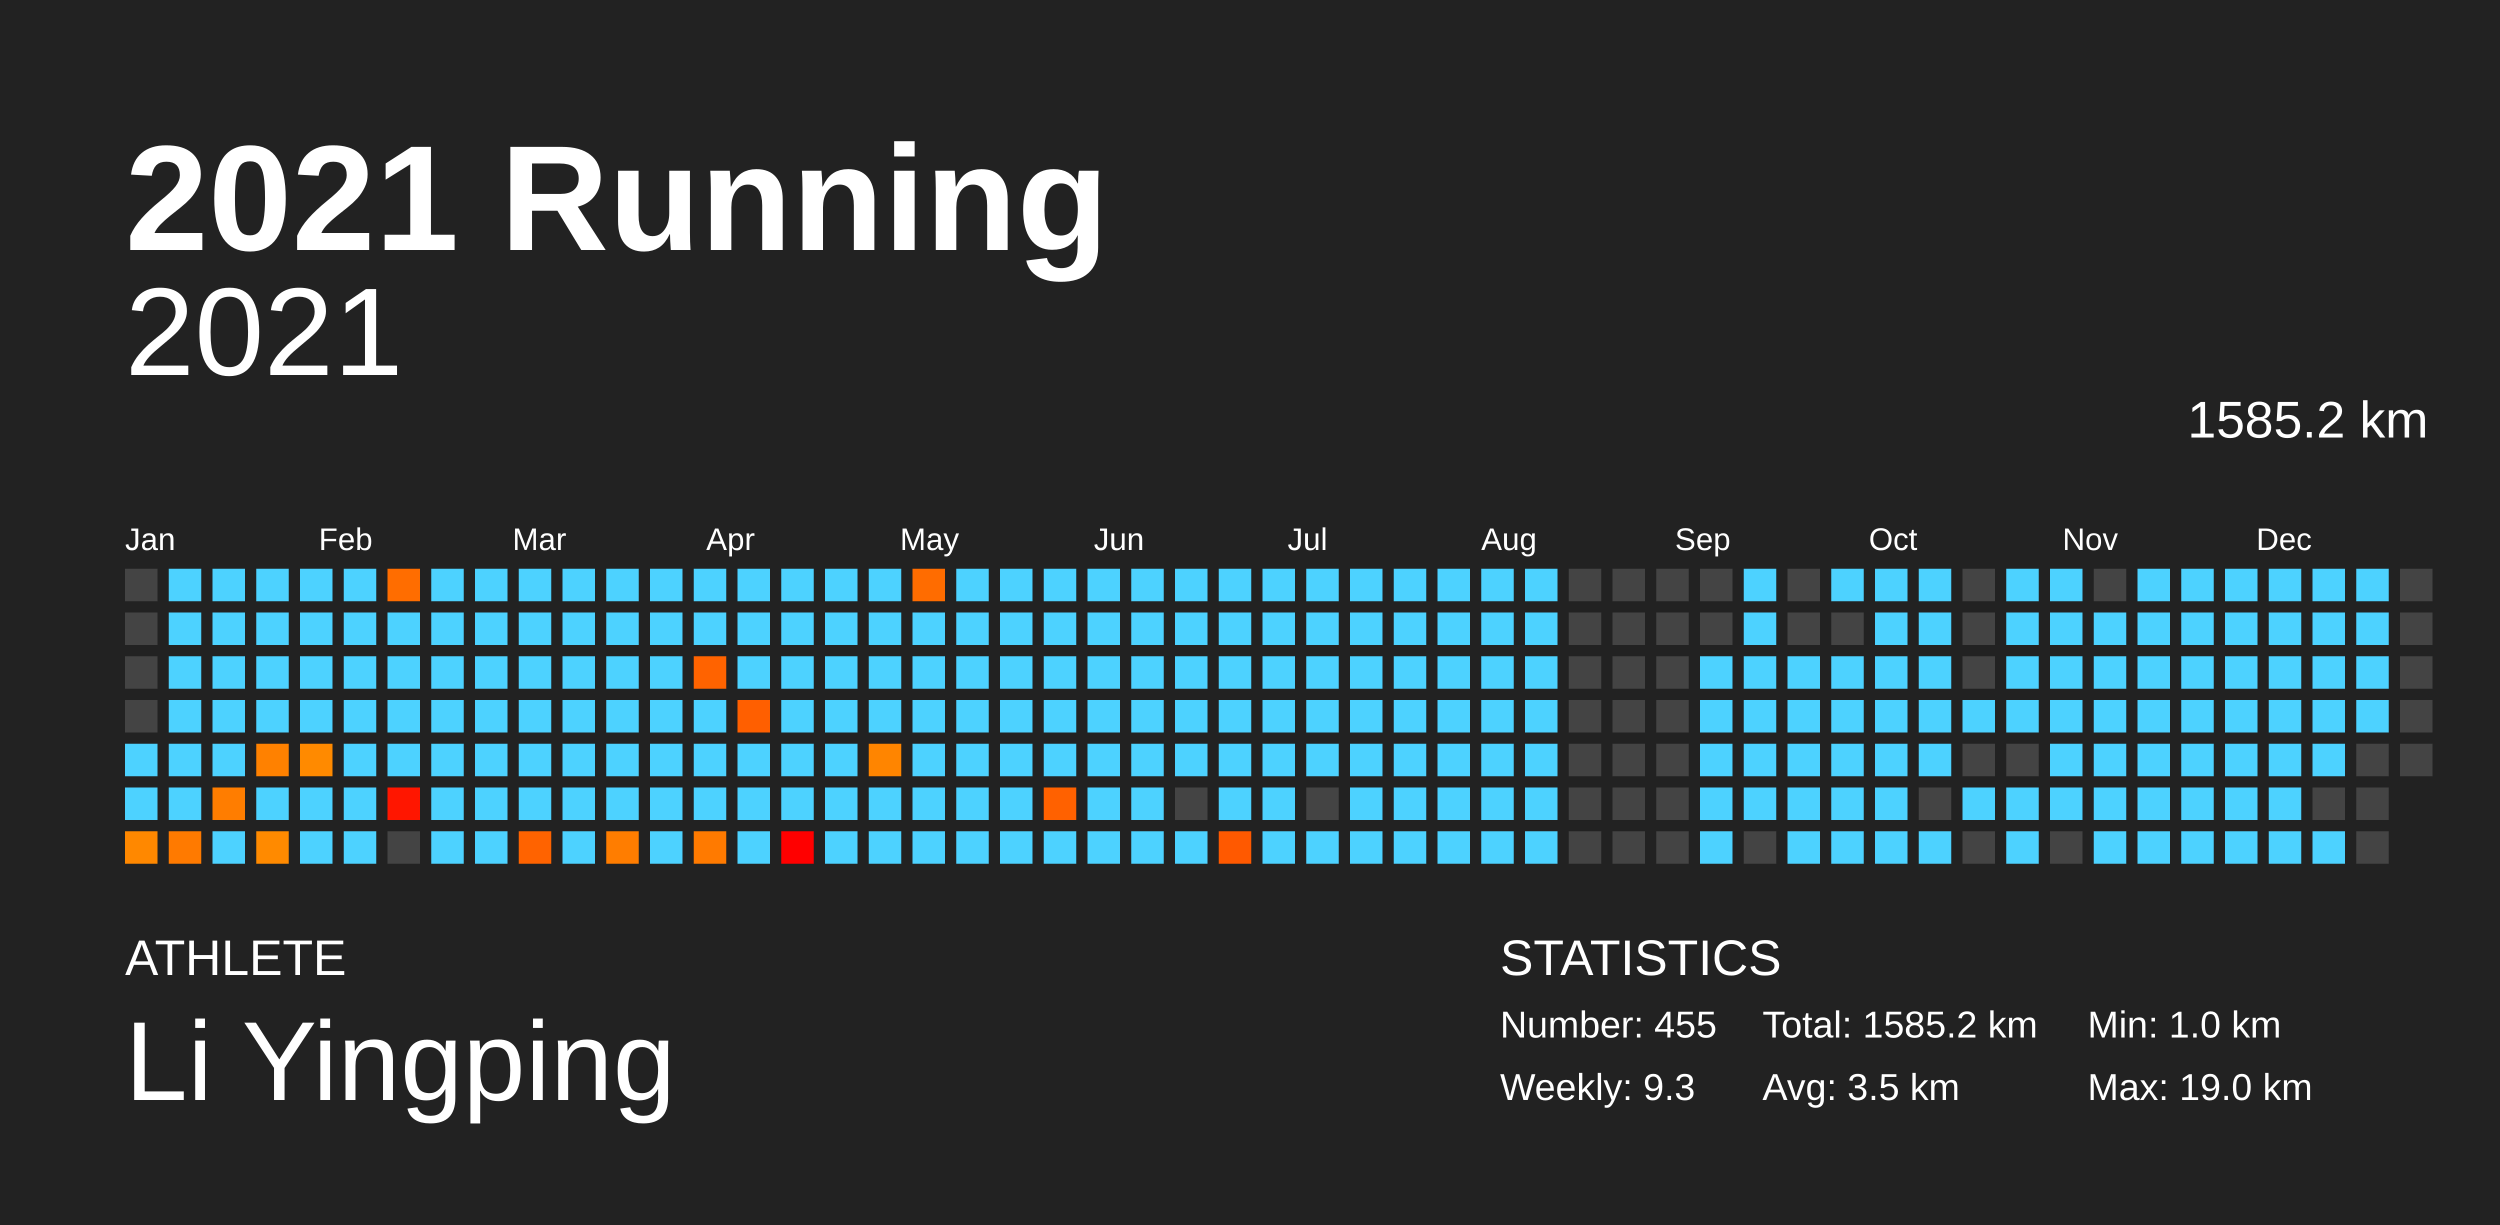
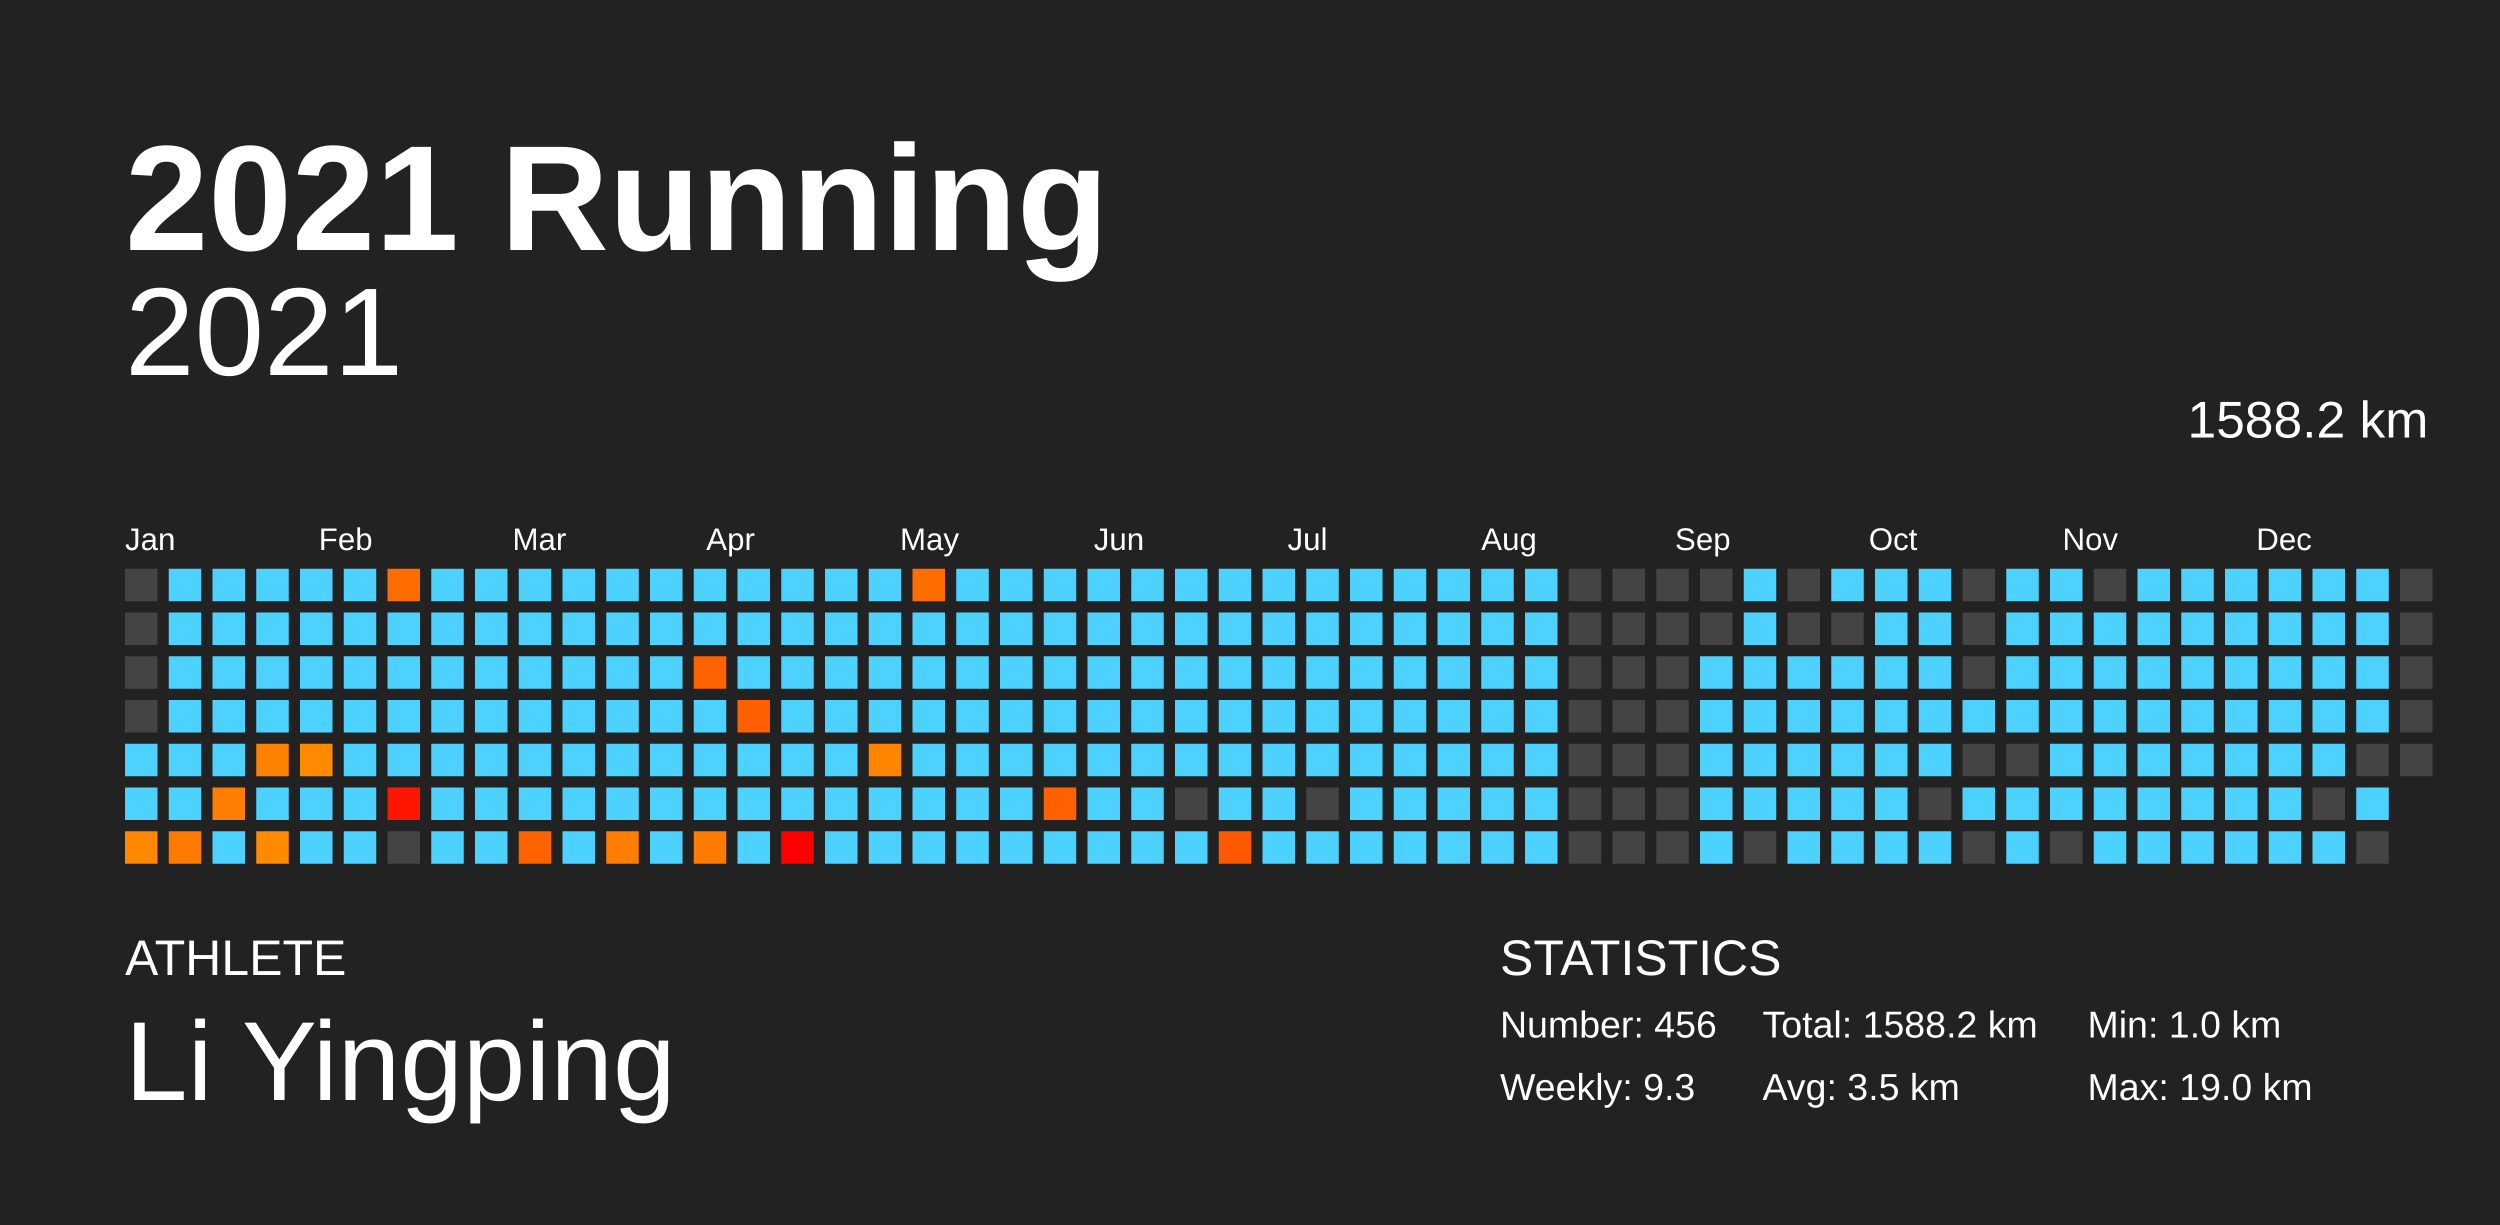
<svg xmlns="http://www.w3.org/2000/svg" baseProfile="full" height="98mm" version="1.1" viewBox="0,0,200,98" width="200mm">
  <defs />
  <rect fill="#222222" height="98" width="200" x="0" y="0" />
  <text fill="#FFFFFF" style="font-size:12px; font-family:Arial; font-weight:bold;" x="10" y="20">2021 Running</text>
  <text fill="#FFFFFF" style="font-size:4px; font-family:Arial" x="10" y="78">ATHLETE</text>
  <text fill="#FFFFFF" style="font-size:9px; font-family:Arial" x="10" y="88">Li Yingping</text>
  <text fill="#FFFFFF" style="font-size:4px; font-family:Arial" x="120" y="78">STATISTICS</text>
-   <text fill="#FFFFFF" style="font-size:3px; font-family:Arial" x="120" y="83">Number: 455</text>
+   <text fill="#FFFFFF" style="font-size:3px; font-family:Arial" x="120" y="83">Number: 456</text>
  <text fill="#FFFFFF" style="font-size:3px; font-family:Arial" x="120" y="88">Weekly: 9.3</text>
-   <text fill="#FFFFFF" style="font-size:3px; font-family:Arial" x="141" y="83">Total: 1585.2 km</text>
+   <text fill="#FFFFFF" style="font-size:3px; font-family:Arial" x="141" y="83">Total: 1588.2 km</text>
  <text fill="#FFFFFF" style="font-size:3px; font-family:Arial" x="141" y="88">Avg: 3.5 km</text>
  <text fill="#FFFFFF" style="font-size:3px; font-family:Arial" x="167" y="83">Min: 1.0 km</text>
  <text fill="#FFFFFF" style="font-size:3px; font-family:Arial" x="167" y="88">Max: 19.0 km</text>
  <text alignment-baseline="hanging" fill="#FFFFFF" style="font-size:10.0px; font-family:Arial;" x="10" y="30">2021</text>
-   <text alignment-baseline="hanging" fill="#FFFFFF" style="font-size:4.125px; font-family:Arial;" x="175" y="35">1585.2 km</text>
+   <text alignment-baseline="hanging" fill="#FFFFFF" style="font-size:4.125px; font-family:Arial;" x="175" y="35">1588.2 km</text>
  <text fill="#FFFFFF" style="font-size:2.5px; font-family:Arial" x="10.0" y="44">Jan</text>
  <text fill="#FFFFFF" style="font-size:2.5px; font-family:Arial" x="25.5" y="44">Feb</text>
  <text fill="#FFFFFF" style="font-size:2.5px; font-family:Arial" x="41.0" y="44">Mar</text>
  <text fill="#FFFFFF" style="font-size:2.5px; font-family:Arial" x="56.5" y="44">Apr</text>
  <text fill="#FFFFFF" style="font-size:2.5px; font-family:Arial" x="72.0" y="44">May</text>
  <text fill="#FFFFFF" style="font-size:2.5px; font-family:Arial" x="87.5" y="44">Jun</text>
  <text fill="#FFFFFF" style="font-size:2.5px; font-family:Arial" x="103.0" y="44">Jul</text>
  <text fill="#FFFFFF" style="font-size:2.5px; font-family:Arial" x="118.5" y="44">Aug</text>
  <text fill="#FFFFFF" style="font-size:2.5px; font-family:Arial" x="134.0" y="44">Sep</text>
  <text fill="#FFFFFF" style="font-size:2.5px; font-family:Arial" x="149.5" y="44">Oct</text>
  <text fill="#FFFFFF" style="font-size:2.5px; font-family:Arial" x="165.0" y="44">Nov</text>
  <text fill="#FFFFFF" style="font-size:2.5px; font-family:Arial" x="180.5" y="44">Dec</text>
  <rect fill="#444444" height="2.6" width="2.6" x="10.0" y="45.5" />
  <rect fill="#444444" height="2.6" width="2.6" x="10.0" y="49.0" />
  <rect fill="#444444" height="2.6" width="2.6" x="10.0" y="52.5" />
  <rect fill="#444444" height="2.6" width="2.6" x="10.0" y="56.0" />
  <rect fill="#4dd2ff" height="2.6" width="2.6" x="10.0" y="59.5" />
  <rect fill="#4dd2ff" height="2.6" width="2.6" x="10.0" y="63.0" />
  <rect fill="#ff8800" height="2.6" width="2.6" x="10.0" y="66.5" />
  <rect fill="#4dd2ff" height="2.6" width="2.6" x="13.5" y="45.5" />
  <rect fill="#4dd2ff" height="2.6" width="2.6" x="13.5" y="49.0" />
  <rect fill="#4dd2ff" height="2.6" width="2.6" x="13.5" y="52.5" />
  <rect fill="#4dd2ff" height="2.6" width="2.6" x="13.5" y="56.0" />
  <rect fill="#4dd2ff" height="2.6" width="2.6" x="13.5" y="59.5" />
  <rect fill="#4dd2ff" height="2.6" width="2.6" x="13.5" y="63.0" />
  <rect fill="#ff7a00" height="2.6" width="2.6" x="13.5" y="66.5" />
  <rect fill="#4dd2ff" height="2.6" width="2.6" x="17.0" y="45.5" />
  <rect fill="#4dd2ff" height="2.6" width="2.6" x="17.0" y="49.0" />
  <rect fill="#4dd2ff" height="2.6" width="2.6" x="17.0" y="52.5" />
  <rect fill="#4dd2ff" height="2.6" width="2.6" x="17.0" y="56.0" />
  <rect fill="#4dd2ff" height="2.6" width="2.6" x="17.0" y="59.5" />
  <rect fill="#ff7d00" height="2.6" width="2.6" x="17.0" y="63.0" />
  <rect fill="#4dd2ff" height="2.6" width="2.6" x="17.0" y="66.5" />
  <rect fill="#4dd2ff" height="2.6" width="2.6" x="20.5" y="45.5" />
  <rect fill="#4dd2ff" height="2.6" width="2.6" x="20.5" y="49.0" />
  <rect fill="#4dd2ff" height="2.6" width="2.6" x="20.5" y="52.5" />
  <rect fill="#4dd2ff" height="2.6" width="2.6" x="20.5" y="56.0" />
  <rect fill="#ff8100" height="2.6" width="2.6" x="20.5" y="59.5" />
  <rect fill="#4dd2ff" height="2.6" width="2.6" x="20.5" y="63.0" />
  <rect fill="#ff8a00" height="2.6" width="2.6" x="20.5" y="66.5" />
  <rect fill="#4dd2ff" height="2.6" width="2.6" x="24.0" y="45.5" />
  <rect fill="#4dd2ff" height="2.6" width="2.6" x="24.0" y="49.0" />
  <rect fill="#4dd2ff" height="2.6" width="2.6" x="24.0" y="52.5" />
  <rect fill="#4dd2ff" height="2.6" width="2.6" x="24.0" y="56.0" />
  <rect fill="#ff8a00" height="2.6" width="2.6" x="24.0" y="59.5" />
  <rect fill="#4dd2ff" height="2.6" width="2.6" x="24.0" y="63.0" />
  <rect fill="#4dd2ff" height="2.6" width="2.6" x="24.0" y="66.5" />
  <rect fill="#4dd2ff" height="2.6" width="2.6" x="27.5" y="45.5" />
  <rect fill="#4dd2ff" height="2.6" width="2.6" x="27.5" y="49.0" />
  <rect fill="#4dd2ff" height="2.6" width="2.6" x="27.5" y="52.5" />
  <rect fill="#4dd2ff" height="2.6" width="2.6" x="27.5" y="56.0" />
  <rect fill="#4dd2ff" height="2.6" width="2.6" x="27.5" y="59.5" />
  <rect fill="#4dd2ff" height="2.6" width="2.6" x="27.5" y="63.0" />
  <rect fill="#4dd2ff" height="2.6" width="2.6" x="27.5" y="66.5" />
  <rect fill="#ff6d00" height="2.6" width="2.6" x="31.0" y="45.5" />
  <rect fill="#4dd2ff" height="2.6" width="2.6" x="31.0" y="49.0" />
  <rect fill="#4dd2ff" height="2.6" width="2.6" x="31.0" y="52.5" />
  <rect fill="#4dd2ff" height="2.6" width="2.6" x="31.0" y="56.0" />
  <rect fill="#4dd2ff" height="2.6" width="2.6" x="31.0" y="59.5" />
  <rect fill="#ff1600" height="2.6" width="2.6" x="31.0" y="63.0" />
  <rect fill="#444444" height="2.6" width="2.6" x="31.0" y="66.5" />
  <rect fill="#4dd2ff" height="2.6" width="2.6" x="34.5" y="45.5" />
  <rect fill="#4dd2ff" height="2.6" width="2.6" x="34.5" y="49.0" />
  <rect fill="#4dd2ff" height="2.6" width="2.6" x="34.5" y="52.5" />
  <rect fill="#4dd2ff" height="2.6" width="2.6" x="34.5" y="56.0" />
  <rect fill="#4dd2ff" height="2.6" width="2.6" x="34.5" y="59.5" />
  <rect fill="#4dd2ff" height="2.6" width="2.6" x="34.5" y="63.0" />
  <rect fill="#4dd2ff" height="2.6" width="2.6" x="34.5" y="66.5" />
  <rect fill="#4dd2ff" height="2.6" width="2.6" x="38.0" y="45.5" />
  <rect fill="#4dd2ff" height="2.6" width="2.6" x="38.0" y="49.0" />
  <rect fill="#4dd2ff" height="2.6" width="2.6" x="38.0" y="52.5" />
  <rect fill="#4dd2ff" height="2.6" width="2.6" x="38.0" y="56.0" />
  <rect fill="#4dd2ff" height="2.6" width="2.6" x="38.0" y="59.5" />
  <rect fill="#4dd2ff" height="2.6" width="2.6" x="38.0" y="63.0" />
  <rect fill="#4dd2ff" height="2.6" width="2.6" x="38.0" y="66.5" />
  <rect fill="#4dd2ff" height="2.6" width="2.6" x="41.5" y="45.5" />
  <rect fill="#4dd2ff" height="2.6" width="2.6" x="41.5" y="49.0" />
  <rect fill="#4dd2ff" height="2.6" width="2.6" x="41.5" y="52.5" />
  <rect fill="#4dd2ff" height="2.6" width="2.6" x="41.5" y="56.0" />
  <rect fill="#4dd2ff" height="2.6" width="2.6" x="41.5" y="59.5" />
  <rect fill="#4dd2ff" height="2.6" width="2.6" x="41.5" y="63.0" />
  <rect fill="#ff6300" height="2.6" width="2.6" x="41.5" y="66.5" />
  <rect fill="#4dd2ff" height="2.6" width="2.6" x="45.0" y="45.5" />
  <rect fill="#4dd2ff" height="2.6" width="2.6" x="45.0" y="49.0" />
  <rect fill="#4dd2ff" height="2.6" width="2.6" x="45.0" y="52.5" />
  <rect fill="#4dd2ff" height="2.6" width="2.6" x="45.0" y="56.0" />
  <rect fill="#4dd2ff" height="2.6" width="2.6" x="45.0" y="59.5" />
  <rect fill="#4dd2ff" height="2.6" width="2.6" x="45.0" y="63.0" />
  <rect fill="#4dd2ff" height="2.6" width="2.6" x="45.0" y="66.5" />
  <rect fill="#4dd2ff" height="2.6" width="2.6" x="48.5" y="45.5" />
  <rect fill="#4dd2ff" height="2.6" width="2.6" x="48.5" y="49.0" />
  <rect fill="#4dd2ff" height="2.6" width="2.6" x="48.5" y="52.5" />
  <rect fill="#4dd2ff" height="2.6" width="2.6" x="48.5" y="56.0" />
  <rect fill="#4dd2ff" height="2.6" width="2.6" x="48.5" y="59.5" />
  <rect fill="#4dd2ff" height="2.6" width="2.6" x="48.5" y="63.0" />
  <rect fill="#ff7d00" height="2.6" width="2.6" x="48.5" y="66.5" />
  <rect fill="#4dd2ff" height="2.6" width="2.6" x="52.0" y="45.5" />
  <rect fill="#4dd2ff" height="2.6" width="2.6" x="52.0" y="49.0" />
  <rect fill="#4dd2ff" height="2.6" width="2.6" x="52.0" y="52.5" />
  <rect fill="#4dd2ff" height="2.6" width="2.6" x="52.0" y="56.0" />
  <rect fill="#4dd2ff" height="2.6" width="2.6" x="52.0" y="59.5" />
  <rect fill="#4dd2ff" height="2.6" width="2.6" x="52.0" y="63.0" />
  <rect fill="#4dd2ff" height="2.6" width="2.6" x="52.0" y="66.5" />
  <rect fill="#4dd2ff" height="2.6" width="2.6" x="55.5" y="45.5" />
  <rect fill="#4dd2ff" height="2.6" width="2.6" x="55.5" y="49.0" />
  <rect fill="#ff6300" height="2.6" width="2.6" x="55.5" y="52.5" />
  <rect fill="#4dd2ff" height="2.6" width="2.6" x="55.5" y="56.0" />
  <rect fill="#4dd2ff" height="2.6" width="2.6" x="55.5" y="59.5" />
  <rect fill="#4dd2ff" height="2.6" width="2.6" x="55.5" y="63.0" />
  <rect fill="#ff7a00" height="2.6" width="2.6" x="55.5" y="66.5" />
  <rect fill="#4dd2ff" height="2.6" width="2.6" x="59.0" y="45.5" />
  <rect fill="#4dd2ff" height="2.6" width="2.6" x="59.0" y="49.0" />
  <rect fill="#4dd2ff" height="2.6" width="2.6" x="59.0" y="52.5" />
  <rect fill="#ff5f00" height="2.6" width="2.6" x="59.0" y="56.0" />
  <rect fill="#4dd2ff" height="2.6" width="2.6" x="59.0" y="59.5" />
  <rect fill="#4dd2ff" height="2.6" width="2.6" x="59.0" y="63.0" />
  <rect fill="#4dd2ff" height="2.6" width="2.6" x="59.0" y="66.5" />
  <rect fill="#4dd2ff" height="2.6" width="2.6" x="62.5" y="45.5" />
  <rect fill="#4dd2ff" height="2.6" width="2.6" x="62.5" y="49.0" />
  <rect fill="#4dd2ff" height="2.6" width="2.6" x="62.5" y="52.5" />
  <rect fill="#4dd2ff" height="2.6" width="2.6" x="62.5" y="56.0" />
  <rect fill="#4dd2ff" height="2.6" width="2.6" x="62.5" y="59.5" />
  <rect fill="#4dd2ff" height="2.6" width="2.6" x="62.5" y="63.0" />
  <rect fill="red" height="2.6" width="2.6" x="62.5" y="66.5" />
  <rect fill="#4dd2ff" height="2.6" width="2.6" x="66.0" y="45.5" />
  <rect fill="#4dd2ff" height="2.6" width="2.6" x="66.0" y="49.0" />
  <rect fill="#4dd2ff" height="2.6" width="2.6" x="66.0" y="52.5" />
  <rect fill="#4dd2ff" height="2.6" width="2.6" x="66.0" y="56.0" />
  <rect fill="#4dd2ff" height="2.6" width="2.6" x="66.0" y="59.5" />
  <rect fill="#4dd2ff" height="2.6" width="2.6" x="66.0" y="63.0" />
  <rect fill="#4dd2ff" height="2.6" width="2.6" x="66.0" y="66.5" />
  <rect fill="#4dd2ff" height="2.6" width="2.6" x="69.5" y="45.5" />
  <rect fill="#4dd2ff" height="2.6" width="2.6" x="69.5" y="49.0" />
  <rect fill="#4dd2ff" height="2.6" width="2.6" x="69.5" y="52.5" />
  <rect fill="#4dd2ff" height="2.6" width="2.6" x="69.5" y="56.0" />
  <rect fill="#ff8500" height="2.6" width="2.6" x="69.5" y="59.5" />
  <rect fill="#4dd2ff" height="2.6" width="2.6" x="69.5" y="63.0" />
  <rect fill="#4dd2ff" height="2.6" width="2.6" x="69.5" y="66.5" />
  <rect fill="#ff6c00" height="2.6" width="2.6" x="73.0" y="45.5" />
  <rect fill="#4dd2ff" height="2.6" width="2.6" x="73.0" y="49.0" />
  <rect fill="#4dd2ff" height="2.6" width="2.6" x="73.0" y="52.5" />
  <rect fill="#4dd2ff" height="2.6" width="2.6" x="73.0" y="56.0" />
  <rect fill="#4dd2ff" height="2.6" width="2.6" x="73.0" y="59.5" />
  <rect fill="#4dd2ff" height="2.6" width="2.6" x="73.0" y="63.0" />
  <rect fill="#4dd2ff" height="2.6" width="2.6" x="73.0" y="66.5" />
  <rect fill="#4dd2ff" height="2.6" width="2.6" x="76.5" y="45.5" />
  <rect fill="#4dd2ff" height="2.6" width="2.6" x="76.5" y="49.0" />
  <rect fill="#4dd2ff" height="2.6" width="2.6" x="76.5" y="52.5" />
  <rect fill="#4dd2ff" height="2.6" width="2.6" x="76.5" y="56.0" />
  <rect fill="#4dd2ff" height="2.6" width="2.6" x="76.5" y="59.5" />
  <rect fill="#4dd2ff" height="2.6" width="2.6" x="76.5" y="63.0" />
  <rect fill="#4dd2ff" height="2.6" width="2.6" x="76.5" y="66.5" />
  <rect fill="#4dd2ff" height="2.6" width="2.6" x="80.0" y="45.5" />
  <rect fill="#4dd2ff" height="2.6" width="2.6" x="80.0" y="49.0" />
  <rect fill="#4dd2ff" height="2.6" width="2.6" x="80.0" y="52.5" />
  <rect fill="#4dd2ff" height="2.6" width="2.6" x="80.0" y="56.0" />
  <rect fill="#4dd2ff" height="2.6" width="2.6" x="80.0" y="59.5" />
  <rect fill="#4dd2ff" height="2.6" width="2.6" x="80.0" y="63.0" />
  <rect fill="#4dd2ff" height="2.6" width="2.6" x="80.0" y="66.5" />
  <rect fill="#4dd2ff" height="2.6" width="2.6" x="83.5" y="45.5" />
  <rect fill="#4dd2ff" height="2.6" width="2.6" x="83.5" y="49.0" />
  <rect fill="#4dd2ff" height="2.6" width="2.6" x="83.5" y="52.5" />
  <rect fill="#4dd2ff" height="2.6" width="2.6" x="83.5" y="56.0" />
  <rect fill="#4dd2ff" height="2.6" width="2.6" x="83.5" y="59.5" />
  <rect fill="#ff6100" height="2.6" width="2.6" x="83.5" y="63.0" />
  <rect fill="#4dd2ff" height="2.6" width="2.6" x="83.5" y="66.5" />
  <rect fill="#4dd2ff" height="2.6" width="2.6" x="87.0" y="45.5" />
  <rect fill="#4dd2ff" height="2.6" width="2.6" x="87.0" y="49.0" />
  <rect fill="#4dd2ff" height="2.6" width="2.6" x="87.0" y="52.5" />
  <rect fill="#4dd2ff" height="2.6" width="2.6" x="87.0" y="56.0" />
  <rect fill="#4dd2ff" height="2.6" width="2.6" x="87.0" y="59.5" />
  <rect fill="#4dd2ff" height="2.6" width="2.6" x="87.0" y="63.0" />
  <rect fill="#4dd2ff" height="2.6" width="2.6" x="87.0" y="66.5" />
  <rect fill="#4dd2ff" height="2.6" width="2.6" x="90.5" y="45.5" />
  <rect fill="#4dd2ff" height="2.6" width="2.6" x="90.5" y="49.0" />
  <rect fill="#4dd2ff" height="2.6" width="2.6" x="90.5" y="52.5" />
  <rect fill="#4dd2ff" height="2.6" width="2.6" x="90.5" y="56.0" />
  <rect fill="#4dd2ff" height="2.6" width="2.6" x="90.5" y="59.5" />
  <rect fill="#4dd2ff" height="2.6" width="2.6" x="90.5" y="63.0" />
  <rect fill="#4dd2ff" height="2.6" width="2.6" x="90.5" y="66.5" />
  <rect fill="#4dd2ff" height="2.6" width="2.6" x="94.0" y="45.5" />
  <rect fill="#4dd2ff" height="2.6" width="2.6" x="94.0" y="49.0" />
  <rect fill="#4dd2ff" height="2.6" width="2.6" x="94.0" y="52.5" />
  <rect fill="#4dd2ff" height="2.6" width="2.6" x="94.0" y="56.0" />
  <rect fill="#4dd2ff" height="2.6" width="2.6" x="94.0" y="59.5" />
  <rect fill="#444444" height="2.6" width="2.6" x="94.0" y="63.0" />
  <rect fill="#4dd2ff" height="2.6" width="2.6" x="94.0" y="66.5" />
  <rect fill="#4dd2ff" height="2.6" width="2.6" x="97.5" y="45.5" />
  <rect fill="#4dd2ff" height="2.6" width="2.6" x="97.5" y="49.0" />
  <rect fill="#4dd2ff" height="2.6" width="2.6" x="97.5" y="52.5" />
  <rect fill="#4dd2ff" height="2.6" width="2.6" x="97.5" y="56.0" />
  <rect fill="#4dd2ff" height="2.6" width="2.6" x="97.5" y="59.5" />
  <rect fill="#4dd2ff" height="2.6" width="2.6" x="97.5" y="63.0" />
  <rect fill="#ff5900" height="2.6" width="2.6" x="97.5" y="66.5" />
  <rect fill="#4dd2ff" height="2.6" width="2.6" x="101.0" y="45.5" />
  <rect fill="#4dd2ff" height="2.6" width="2.6" x="101.0" y="49.0" />
  <rect fill="#4dd2ff" height="2.6" width="2.6" x="101.0" y="52.5" />
  <rect fill="#4dd2ff" height="2.6" width="2.6" x="101.0" y="56.0" />
  <rect fill="#4dd2ff" height="2.6" width="2.6" x="101.0" y="59.5" />
  <rect fill="#4dd2ff" height="2.6" width="2.6" x="101.0" y="63.0" />
  <rect fill="#4dd2ff" height="2.6" width="2.6" x="101.0" y="66.5" />
  <rect fill="#4dd2ff" height="2.6" width="2.6" x="104.5" y="45.5" />
  <rect fill="#4dd2ff" height="2.6" width="2.6" x="104.5" y="49.0" />
  <rect fill="#4dd2ff" height="2.6" width="2.6" x="104.5" y="52.5" />
  <rect fill="#4dd2ff" height="2.6" width="2.6" x="104.5" y="56.0" />
  <rect fill="#4dd2ff" height="2.6" width="2.6" x="104.5" y="59.5" />
  <rect fill="#444444" height="2.6" width="2.6" x="104.5" y="63.0" />
  <rect fill="#4dd2ff" height="2.6" width="2.6" x="104.5" y="66.5" />
  <rect fill="#4dd2ff" height="2.6" width="2.6" x="108.0" y="45.5" />
  <rect fill="#4dd2ff" height="2.6" width="2.6" x="108.0" y="49.0" />
  <rect fill="#4dd2ff" height="2.6" width="2.6" x="108.0" y="52.5" />
  <rect fill="#4dd2ff" height="2.6" width="2.6" x="108.0" y="56.0" />
  <rect fill="#4dd2ff" height="2.6" width="2.6" x="108.0" y="59.5" />
  <rect fill="#4dd2ff" height="2.6" width="2.6" x="108.0" y="63.0" />
  <rect fill="#4dd2ff" height="2.6" width="2.6" x="108.0" y="66.5" />
  <rect fill="#4dd2ff" height="2.6" width="2.6" x="111.5" y="45.5" />
  <rect fill="#4dd2ff" height="2.6" width="2.6" x="111.5" y="49.0" />
  <rect fill="#4dd2ff" height="2.6" width="2.6" x="111.5" y="52.5" />
  <rect fill="#4dd2ff" height="2.6" width="2.6" x="111.5" y="56.0" />
  <rect fill="#4dd2ff" height="2.6" width="2.6" x="111.5" y="59.5" />
  <rect fill="#4dd2ff" height="2.6" width="2.6" x="111.5" y="63.0" />
  <rect fill="#4dd2ff" height="2.6" width="2.6" x="111.5" y="66.5" />
  <rect fill="#4dd2ff" height="2.6" width="2.6" x="115.0" y="45.5" />
  <rect fill="#4dd2ff" height="2.6" width="2.6" x="115.0" y="49.0" />
  <rect fill="#4dd2ff" height="2.6" width="2.6" x="115.0" y="52.5" />
  <rect fill="#4dd2ff" height="2.6" width="2.6" x="115.0" y="56.0" />
  <rect fill="#4dd2ff" height="2.6" width="2.6" x="115.0" y="59.5" />
  <rect fill="#4dd2ff" height="2.6" width="2.6" x="115.0" y="63.0" />
  <rect fill="#4dd2ff" height="2.6" width="2.6" x="115.0" y="66.5" />
  <rect fill="#4dd2ff" height="2.6" width="2.6" x="118.5" y="45.5" />
  <rect fill="#4dd2ff" height="2.6" width="2.6" x="118.5" y="49.0" />
  <rect fill="#4dd2ff" height="2.6" width="2.6" x="118.5" y="52.5" />
  <rect fill="#4dd2ff" height="2.6" width="2.6" x="118.5" y="56.0" />
  <rect fill="#4dd2ff" height="2.6" width="2.6" x="118.5" y="59.5" />
  <rect fill="#4dd2ff" height="2.6" width="2.6" x="118.5" y="63.0" />
  <rect fill="#4dd2ff" height="2.6" width="2.6" x="118.5" y="66.5" />
  <rect fill="#4dd2ff" height="2.6" width="2.6" x="122.0" y="45.5" />
  <rect fill="#4dd2ff" height="2.6" width="2.6" x="122.0" y="49.0" />
  <rect fill="#4dd2ff" height="2.6" width="2.6" x="122.0" y="52.5" />
  <rect fill="#4dd2ff" height="2.6" width="2.6" x="122.0" y="56.0" />
  <rect fill="#4dd2ff" height="2.6" width="2.6" x="122.0" y="59.5" />
  <rect fill="#4dd2ff" height="2.6" width="2.6" x="122.0" y="63.0" />
  <rect fill="#4dd2ff" height="2.6" width="2.6" x="122.0" y="66.5" />
  <rect fill="#444444" height="2.6" width="2.6" x="125.5" y="45.5" />
  <rect fill="#444444" height="2.6" width="2.6" x="125.5" y="49.0" />
  <rect fill="#444444" height="2.6" width="2.6" x="125.5" y="52.5" />
  <rect fill="#444444" height="2.6" width="2.6" x="125.5" y="56.0" />
  <rect fill="#444444" height="2.6" width="2.6" x="125.5" y="59.5" />
  <rect fill="#444444" height="2.6" width="2.6" x="125.5" y="63.0" />
  <rect fill="#444444" height="2.6" width="2.6" x="125.5" y="66.5" />
  <rect fill="#444444" height="2.6" width="2.6" x="129.0" y="45.5" />
  <rect fill="#444444" height="2.6" width="2.6" x="129.0" y="49.0" />
  <rect fill="#444444" height="2.6" width="2.6" x="129.0" y="52.5" />
  <rect fill="#444444" height="2.6" width="2.6" x="129.0" y="56.0" />
  <rect fill="#444444" height="2.6" width="2.6" x="129.0" y="59.5" />
  <rect fill="#444444" height="2.6" width="2.6" x="129.0" y="63.0" />
  <rect fill="#444444" height="2.6" width="2.6" x="129.0" y="66.5" />
  <rect fill="#444444" height="2.6" width="2.6" x="132.5" y="45.5" />
  <rect fill="#444444" height="2.6" width="2.6" x="132.5" y="49.0" />
  <rect fill="#444444" height="2.6" width="2.6" x="132.5" y="52.5" />
  <rect fill="#444444" height="2.6" width="2.6" x="132.5" y="56.0" />
  <rect fill="#444444" height="2.6" width="2.6" x="132.5" y="59.5" />
  <rect fill="#444444" height="2.6" width="2.6" x="132.5" y="63.0" />
  <rect fill="#444444" height="2.6" width="2.6" x="132.5" y="66.5" />
  <rect fill="#444444" height="2.6" width="2.6" x="136.0" y="45.5" />
  <rect fill="#444444" height="2.6" width="2.6" x="136.0" y="49.0" />
  <rect fill="#4dd2ff" height="2.6" width="2.6" x="136.0" y="52.5" />
  <rect fill="#4dd2ff" height="2.6" width="2.6" x="136.0" y="56.0" />
  <rect fill="#4dd2ff" height="2.6" width="2.6" x="136.0" y="59.5" />
  <rect fill="#4dd2ff" height="2.6" width="2.6" x="136.0" y="63.0" />
  <rect fill="#4dd2ff" height="2.6" width="2.6" x="136.0" y="66.5" />
  <rect fill="#4dd2ff" height="2.6" width="2.6" x="139.5" y="45.5" />
  <rect fill="#4dd2ff" height="2.6" width="2.6" x="139.5" y="49.0" />
  <rect fill="#4dd2ff" height="2.6" width="2.6" x="139.5" y="52.5" />
  <rect fill="#4dd2ff" height="2.6" width="2.6" x="139.5" y="56.0" />
  <rect fill="#4dd2ff" height="2.6" width="2.6" x="139.5" y="59.5" />
  <rect fill="#4dd2ff" height="2.6" width="2.6" x="139.5" y="63.0" />
  <rect fill="#444444" height="2.6" width="2.6" x="139.5" y="66.5" />
  <rect fill="#444444" height="2.6" width="2.6" x="143.0" y="45.5" />
  <rect fill="#444444" height="2.6" width="2.6" x="143.0" y="49.0" />
  <rect fill="#4dd2ff" height="2.6" width="2.6" x="143.0" y="52.5" />
  <rect fill="#4dd2ff" height="2.6" width="2.6" x="143.0" y="56.0" />
  <rect fill="#4dd2ff" height="2.6" width="2.6" x="143.0" y="59.5" />
  <rect fill="#4dd2ff" height="2.6" width="2.6" x="143.0" y="63.0" />
  <rect fill="#4dd2ff" height="2.6" width="2.6" x="143.0" y="66.5" />
  <rect fill="#4dd2ff" height="2.6" width="2.6" x="146.5" y="45.5" />
  <rect fill="#444444" height="2.6" width="2.6" x="146.5" y="49.0" />
  <rect fill="#4dd2ff" height="2.6" width="2.6" x="146.5" y="52.5" />
  <rect fill="#4dd2ff" height="2.6" width="2.6" x="146.5" y="56.0" />
  <rect fill="#4dd2ff" height="2.6" width="2.6" x="146.5" y="59.5" />
  <rect fill="#4dd2ff" height="2.6" width="2.6" x="146.5" y="63.0" />
  <rect fill="#4dd2ff" height="2.6" width="2.6" x="146.5" y="66.5" />
  <rect fill="#4dd2ff" height="2.6" width="2.6" x="150.0" y="45.5" />
  <rect fill="#4dd2ff" height="2.6" width="2.6" x="150.0" y="49.0" />
  <rect fill="#4dd2ff" height="2.6" width="2.6" x="150.0" y="52.5" />
  <rect fill="#4dd2ff" height="2.6" width="2.6" x="150.0" y="56.0" />
  <rect fill="#4dd2ff" height="2.6" width="2.6" x="150.0" y="59.5" />
  <rect fill="#4dd2ff" height="2.6" width="2.6" x="150.0" y="63.0" />
  <rect fill="#4dd2ff" height="2.6" width="2.6" x="150.0" y="66.5" />
  <rect fill="#4dd2ff" height="2.6" width="2.6" x="153.5" y="45.5" />
  <rect fill="#4dd2ff" height="2.6" width="2.6" x="153.5" y="49.0" />
  <rect fill="#4dd2ff" height="2.6" width="2.6" x="153.5" y="52.5" />
  <rect fill="#4dd2ff" height="2.6" width="2.6" x="153.5" y="56.0" />
  <rect fill="#4dd2ff" height="2.6" width="2.6" x="153.5" y="59.5" />
  <rect fill="#444444" height="2.6" width="2.6" x="153.5" y="63.0" />
  <rect fill="#4dd2ff" height="2.6" width="2.6" x="153.5" y="66.5" />
  <rect fill="#444444" height="2.6" width="2.6" x="157.0" y="45.5" />
  <rect fill="#444444" height="2.6" width="2.6" x="157.0" y="49.0" />
  <rect fill="#444444" height="2.6" width="2.6" x="157.0" y="52.5" />
  <rect fill="#4dd2ff" height="2.6" width="2.6" x="157.0" y="56.0" />
  <rect fill="#444444" height="2.6" width="2.6" x="157.0" y="59.5" />
  <rect fill="#4dd2ff" height="2.6" width="2.6" x="157.0" y="63.0" />
  <rect fill="#444444" height="2.6" width="2.6" x="157.0" y="66.5" />
  <rect fill="#4dd2ff" height="2.6" width="2.6" x="160.5" y="45.5" />
  <rect fill="#4dd2ff" height="2.6" width="2.6" x="160.5" y="49.0" />
  <rect fill="#4dd2ff" height="2.6" width="2.6" x="160.5" y="52.5" />
  <rect fill="#4dd2ff" height="2.6" width="2.6" x="160.5" y="56.0" />
  <rect fill="#444444" height="2.6" width="2.6" x="160.5" y="59.5" />
  <rect fill="#4dd2ff" height="2.6" width="2.6" x="160.5" y="63.0" />
  <rect fill="#4dd2ff" height="2.6" width="2.6" x="160.5" y="66.5" />
  <rect fill="#4dd2ff" height="2.6" width="2.6" x="164.0" y="45.5" />
  <rect fill="#4dd2ff" height="2.6" width="2.6" x="164.0" y="49.0" />
  <rect fill="#4dd2ff" height="2.6" width="2.6" x="164.0" y="52.5" />
  <rect fill="#4dd2ff" height="2.6" width="2.6" x="164.0" y="56.0" />
  <rect fill="#4dd2ff" height="2.6" width="2.6" x="164.0" y="59.5" />
  <rect fill="#4dd2ff" height="2.6" width="2.6" x="164.0" y="63.0" />
  <rect fill="#444444" height="2.6" width="2.6" x="164.0" y="66.5" />
  <rect fill="#444444" height="2.6" width="2.6" x="167.5" y="45.5" />
  <rect fill="#4dd2ff" height="2.6" width="2.6" x="167.5" y="49.0" />
  <rect fill="#4dd2ff" height="2.6" width="2.6" x="167.5" y="52.5" />
  <rect fill="#4dd2ff" height="2.6" width="2.6" x="167.5" y="56.0" />
  <rect fill="#4dd2ff" height="2.6" width="2.6" x="167.5" y="59.5" />
  <rect fill="#4dd2ff" height="2.6" width="2.6" x="167.5" y="63.0" />
  <rect fill="#4dd2ff" height="2.6" width="2.6" x="167.5" y="66.5" />
  <rect fill="#4dd2ff" height="2.6" width="2.6" x="171.0" y="45.5" />
  <rect fill="#4dd2ff" height="2.6" width="2.6" x="171.0" y="49.0" />
  <rect fill="#4dd2ff" height="2.6" width="2.6" x="171.0" y="52.5" />
  <rect fill="#4dd2ff" height="2.6" width="2.6" x="171.0" y="56.0" />
  <rect fill="#4dd2ff" height="2.6" width="2.6" x="171.0" y="59.5" />
  <rect fill="#4dd2ff" height="2.6" width="2.6" x="171.0" y="63.0" />
  <rect fill="#4dd2ff" height="2.6" width="2.6" x="171.0" y="66.5" />
  <rect fill="#4dd2ff" height="2.6" width="2.6" x="174.5" y="45.5" />
  <rect fill="#4dd2ff" height="2.6" width="2.6" x="174.5" y="49.0" />
  <rect fill="#4dd2ff" height="2.6" width="2.6" x="174.5" y="52.5" />
  <rect fill="#4dd2ff" height="2.6" width="2.6" x="174.5" y="56.0" />
  <rect fill="#4dd2ff" height="2.6" width="2.6" x="174.5" y="59.5" />
  <rect fill="#4dd2ff" height="2.6" width="2.6" x="174.5" y="63.0" />
  <rect fill="#4dd2ff" height="2.6" width="2.6" x="174.5" y="66.5" />
  <rect fill="#4dd2ff" height="2.6" width="2.6" x="178.0" y="45.5" />
  <rect fill="#4dd2ff" height="2.6" width="2.6" x="178.0" y="49.0" />
  <rect fill="#4dd2ff" height="2.6" width="2.6" x="178.0" y="52.5" />
  <rect fill="#4dd2ff" height="2.6" width="2.6" x="178.0" y="56.0" />
  <rect fill="#4dd2ff" height="2.6" width="2.6" x="178.0" y="59.5" />
  <rect fill="#4dd2ff" height="2.6" width="2.6" x="178.0" y="63.0" />
  <rect fill="#4dd2ff" height="2.6" width="2.6" x="178.0" y="66.5" />
  <rect fill="#4dd2ff" height="2.6" width="2.6" x="181.5" y="45.5" />
  <rect fill="#4dd2ff" height="2.6" width="2.6" x="181.5" y="49.0" />
  <rect fill="#4dd2ff" height="2.6" width="2.6" x="181.5" y="52.5" />
  <rect fill="#4dd2ff" height="2.6" width="2.6" x="181.5" y="56.0" />
  <rect fill="#4dd2ff" height="2.6" width="2.6" x="181.5" y="59.5" />
  <rect fill="#4dd2ff" height="2.6" width="2.6" x="181.5" y="63.0" />
  <rect fill="#4dd2ff" height="2.6" width="2.6" x="181.5" y="66.5" />
  <rect fill="#4dd2ff" height="2.6" width="2.6" x="185.0" y="45.5" />
  <rect fill="#4dd2ff" height="2.6" width="2.6" x="185.0" y="49.0" />
  <rect fill="#4dd2ff" height="2.6" width="2.6" x="185.0" y="52.5" />
  <rect fill="#4dd2ff" height="2.6" width="2.6" x="185.0" y="56.0" />
  <rect fill="#4dd2ff" height="2.6" width="2.6" x="185.0" y="59.5" />
  <rect fill="#444444" height="2.6" width="2.6" x="185.0" y="63.0" />
  <rect fill="#4dd2ff" height="2.6" width="2.6" x="185.0" y="66.5" />
  <rect fill="#4dd2ff" height="2.6" width="2.6" x="188.5" y="45.5" />
  <rect fill="#4dd2ff" height="2.6" width="2.6" x="188.5" y="49.0" />
  <rect fill="#4dd2ff" height="2.6" width="2.6" x="188.5" y="52.5" />
  <rect fill="#4dd2ff" height="2.6" width="2.6" x="188.5" y="56.0" />
  <rect fill="#444444" height="2.6" width="2.6" x="188.5" y="59.5" />
-   <rect fill="#444444" height="2.6" width="2.6" x="188.5" y="63.0" />
+   <rect fill="#4dd2ff" height="2.6" width="2.6" x="188.5" y="63.0" />
  <rect fill="#444444" height="2.6" width="2.6" x="188.5" y="66.5" />
  <rect fill="#444444" height="2.6" width="2.6" x="192.0" y="45.5" />
  <rect fill="#444444" height="2.6" width="2.6" x="192.0" y="49.0" />
  <rect fill="#444444" height="2.6" width="2.6" x="192.0" y="52.5" />
  <rect fill="#444444" height="2.6" width="2.6" x="192.0" y="56.0" />
  <rect fill="#444444" height="2.6" width="2.6" x="192.0" y="59.5" />
</svg>
